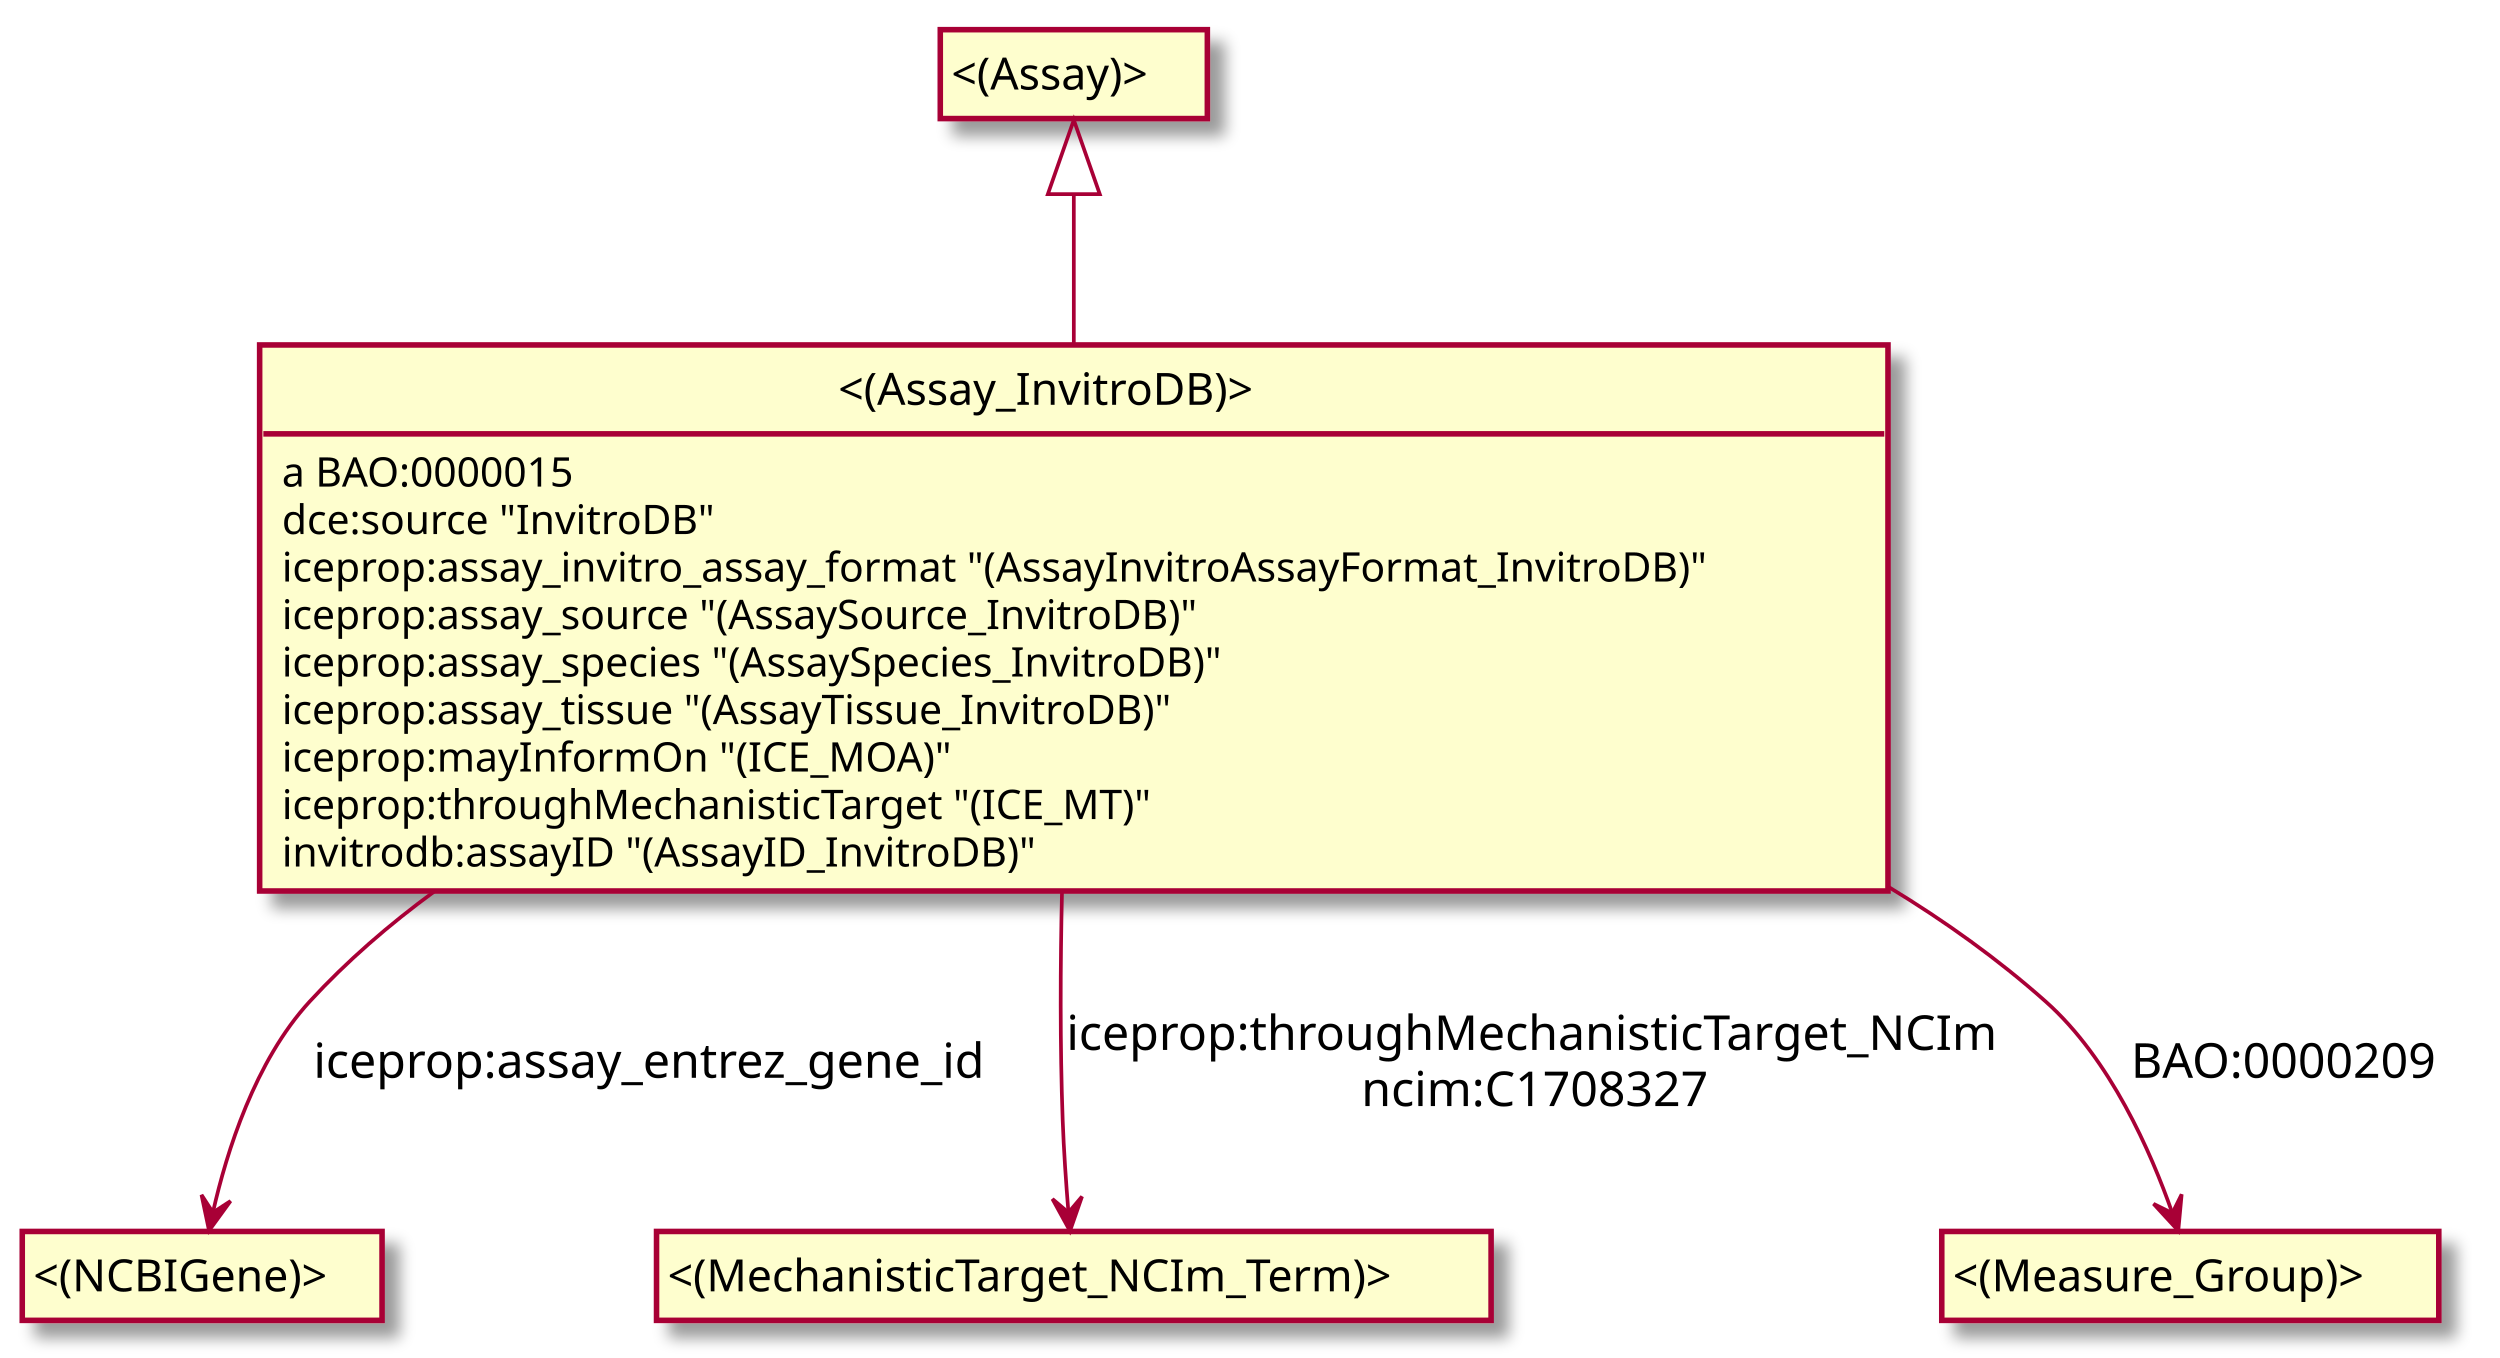
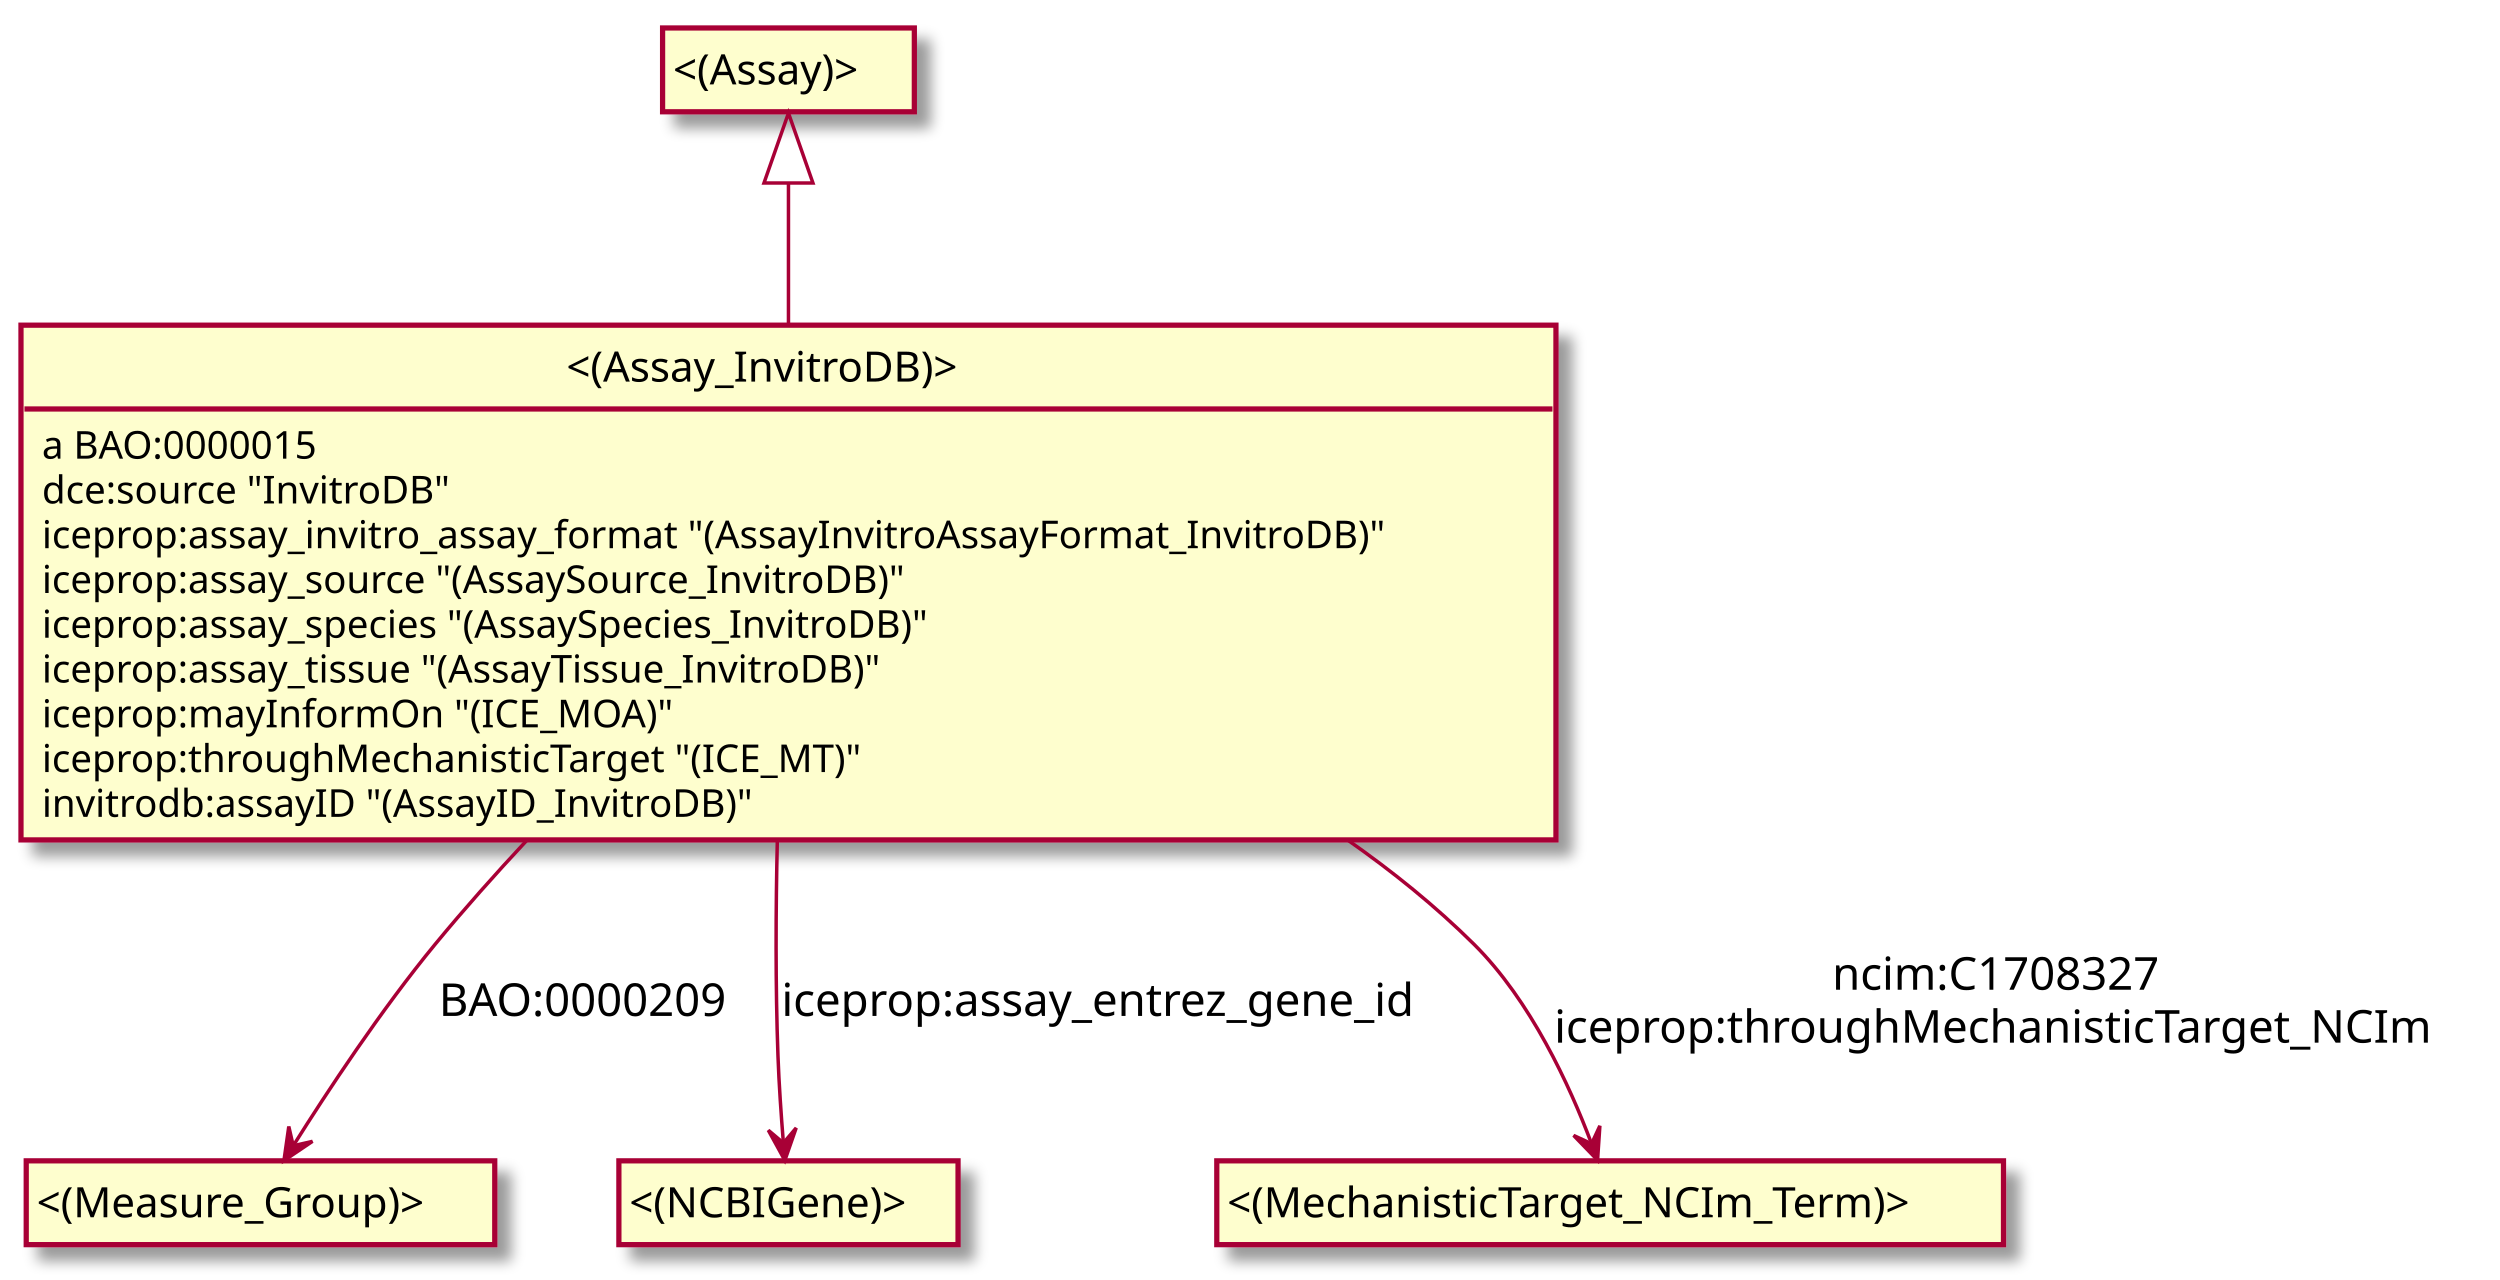
- <svg xmlns="http://www.w3.org/2000/svg" contentScriptType="application/ecmascript" contentStyleType="text/css" height="366px" preserveAspectRatio="none" style="width:674px;height:366px;" version="1.1" viewBox="0 0 674 366" width="674px" zoomAndPan="magnify">
+ <svg xmlns="http://www.w3.org/2000/svg" contentScriptType="application/ecmascript" contentStyleType="text/css" height="366px" preserveAspectRatio="none" style="width:715px;height:366px;" version="1.1" viewBox="0 0 715 366" width="715px" zoomAndPan="magnify">
  <defs>
-     <filter height="300%" id="f17mybofv9m4rj" width="300%" x="-1" y="-1">
+     <filter height="300%" id="fubbsmwmk5whl" width="300%" x="-1" y="-1">
      <feGaussianBlur result="blurOut" stdDeviation="2.0" />
      <feColorMatrix in="blurOut" result="blurOut2" type="matrix" values="0 0 0 0 0 0 0 0 0 0 0 0 0 0 0 0 0 0 .4 0" />
      <feOffset dx="4.0" dy="4.0" in="blurOut2" result="blurOut3" />
      <feBlend in="SourceGraphic" in2="blurOut3" mode="normal" />
    </filter>
  </defs>
  <g>
-     <rect fill="#FEFECE" filter="url(#f17mybofv9m4rj)" height="147.211" id="_Assay_InvitroDB_" style="stroke: #A80036; stroke-width: 1.5;" width="439" x="70" y="93" />
-     <text fill="#000000" font-family="sans-serif" font-size="12" lengthAdjust="spacingAndGlyphs" textLength="127" x="226" y="109.139">&lt;(Assay_InvitroDB)&gt;</text>
-     <line style="stroke: #A80036; stroke-width: 1.5;" x1="71" x2="508" y1="116.969" y2="116.969" />
-     <text fill="#000000" font-family="sans-serif" font-size="11" lengthAdjust="spacingAndGlyphs" textLength="88" x="76" y="131.179">a BAO:0000015</text>
-     <text fill="#000000" font-family="sans-serif" font-size="11" lengthAdjust="spacingAndGlyphs" textLength="128" x="76" y="143.984">dce:source "InvitroDB"</text>
-     <text fill="#000000" font-family="sans-serif" font-size="11" lengthAdjust="spacingAndGlyphs" textLength="427" x="76" y="156.789">iceprop:assay_invitro_assay_format "(AssayInvitroAssayFormat_InvitroDB)"</text>
-     <text fill="#000000" font-family="sans-serif" font-size="11" lengthAdjust="spacingAndGlyphs" textLength="278" x="76" y="169.593">iceprop:assay_source "(AssaySource_InvitroDB)"</text>
-     <text fill="#000000" font-family="sans-serif" font-size="11" lengthAdjust="spacingAndGlyphs" textLength="288" x="76" y="182.398">iceprop:assay_species "(AssaySpecies_InvitroDB)"</text>
-     <text fill="#000000" font-family="sans-serif" font-size="11" lengthAdjust="spacingAndGlyphs" textLength="272" x="76" y="195.203">iceprop:assay_tissue "(AssayTissue_InvitroDB)"</text>
-     <text fill="#000000" font-family="sans-serif" font-size="11" lengthAdjust="spacingAndGlyphs" textLength="194" x="76" y="208.007">iceprop:mayInformOn "(ICE_MOA)"</text>
-     <text fill="#000000" font-family="sans-serif" font-size="11" lengthAdjust="spacingAndGlyphs" textLength="255" x="76" y="220.812">iceprop:throughMechanisticTarget "(ICE_MT)"</text>
-     <text fill="#000000" font-family="sans-serif" font-size="11" lengthAdjust="spacingAndGlyphs" textLength="222" x="76" y="233.617">invitrodb:assayID "(AssayID_InvitroDB)"</text>
-     <rect fill="#FEFECE" filter="url(#f17mybofv9m4rj)" height="23.969" id="_NCBIGene_" style="stroke: #A80036; stroke-width: 1.5;" width="97" x="6" y="332" />
-     <text fill="#000000" font-family="sans-serif" font-size="12" lengthAdjust="spacingAndGlyphs" textLength="91" x="9" y="348.139">&lt;(NCBIGene)&gt;</text>
-     <rect fill="#FEFECE" filter="url(#f17mybofv9m4rj)" height="23.969" id="_MechanisticTarget_NCIm_Term_" style="stroke: #A80036; stroke-width: 1.5;" width="225" x="177" y="332" />
-     <text fill="#000000" font-family="sans-serif" font-size="12" lengthAdjust="spacingAndGlyphs" textLength="219" x="180" y="348.139">&lt;(MechanisticTarget_NCIm_Term)&gt;</text>
-     <rect fill="#FEFECE" filter="url(#f17mybofv9m4rj)" height="23.969" id="_Assay_" style="stroke: #A80036; stroke-width: 1.5;" width="72" x="253.5" y="8" />
-     <text fill="#000000" font-family="sans-serif" font-size="12" lengthAdjust="spacingAndGlyphs" textLength="66" x="256.5" y="24.139">&lt;(Assay)&gt;</text>
-     <rect fill="#FEFECE" filter="url(#f17mybofv9m4rj)" height="23.969" id="_Measure_Group_" style="stroke: #A80036; stroke-width: 1.5;" width="134" x="523.5" y="332" />
-     <text fill="#000000" font-family="sans-serif" font-size="12" lengthAdjust="spacingAndGlyphs" textLength="128" x="526.5" y="348.139">&lt;(Measure_Group)&gt;</text>
-     <path d="M117.13,240.31 C104.92,249.25 93.51,259.12 83.5,270 C68.74,286.05 61.1,310.54 57.45,326.65 " fill="none" id="_Assay_InvitroDB_-&gt;_NCBIGene_" style="stroke: #A80036; stroke-width: 1.0;" />
-     <polygon fill="#A80036" points="56.36,331.77,62.151,323.803,57.404,326.88,54.327,322.133,56.36,331.77" style="stroke: #A80036; stroke-width: 1.0;" />
-     <text fill="#000000" font-family="sans-serif" font-size="13" lengthAdjust="spacingAndGlyphs" textLength="193" x="84.5" y="290.567">iceprop:assay_entrez_gene_id</text>
-     <path d="M286.32,240.11 C285.86,260.16 285.77,281.93 286.5,302 C286.79,310.07 287.42,319.02 288.02,326.49 " fill="none" id="_Assay_InvitroDB_-&gt;_MechanisticTarget_NCIm_Term_" style="stroke: #A80036; stroke-width: 1.0;" />
-     <polygon fill="#A80036" points="288.47,331.88,291.709,322.579,288.055,326.897,283.736,323.243,288.47,331.88" style="stroke: #A80036; stroke-width: 1.0;" />
-     <text fill="#000000" font-family="sans-serif" font-size="13" lengthAdjust="spacingAndGlyphs" textLength="259" x="287.5" y="283.067">iceprop:throughMechanisticTarget_NCIm</text>
-     <text fill="#000000" font-family="sans-serif" font-size="13" lengthAdjust="spacingAndGlyphs" textLength="100" x="367" y="298.2">ncim:C1708327</text>
-     <path d="M289.5,52.59 C289.5,64.56 289.5,78.75 289.5,92.95 " fill="none" id="_Assay_&lt;-_Assay_InvitroDB_" style="stroke: #A80036; stroke-width: 1.0;" />
-     <polygon fill="none" points="282.5,52.34,289.5,32.34,296.5,52.34,282.5,52.34" style="stroke: #A80036; stroke-width: 1.0;" />
-     <path d="M509.26,239.19 C524.34,248.33 538.63,258.56 551.5,270 C568.92,285.48 579.93,310.66 585.65,327.02 " fill="none" id="_Assay_InvitroDB_-&gt;_Measure_Group_" style="stroke: #A80036; stroke-width: 1.0;" />
-     <polygon fill="#A80036" points="587.26,331.8,588.173,321.994,585.662,327.062,580.593,324.551,587.26,331.8" style="stroke: #A80036; stroke-width: 1.0;" />
-     <text fill="#000000" font-family="sans-serif" font-size="13" lengthAdjust="spacingAndGlyphs" textLength="88" x="574.5" y="290.567">BAO:0000209</text>
+     <rect fill="#FEFECE" filter="url(#fubbsmwmk5whl)" height="147.211" id="_Assay_InvitroDB_" style="stroke: #A80036; stroke-width: 1.5;" width="439" x="6" y="93" />
+     <text fill="#000000" font-family="sans-serif" font-size="12" lengthAdjust="spacingAndGlyphs" textLength="127" x="162" y="109.139">&lt;(Assay_InvitroDB)&gt;</text>
+     <line style="stroke: #A80036; stroke-width: 1.5;" x1="7" x2="444" y1="116.969" y2="116.969" />
+     <text fill="#000000" font-family="sans-serif" font-size="11" lengthAdjust="spacingAndGlyphs" textLength="88" x="12" y="131.179">a BAO:0000015</text>
+     <text fill="#000000" font-family="sans-serif" font-size="11" lengthAdjust="spacingAndGlyphs" textLength="128" x="12" y="143.984">dce:source "InvitroDB"</text>
+     <text fill="#000000" font-family="sans-serif" font-size="11" lengthAdjust="spacingAndGlyphs" textLength="427" x="12" y="156.789">iceprop:assay_invitro_assay_format "(AssayInvitroAssayFormat_InvitroDB)"</text>
+     <text fill="#000000" font-family="sans-serif" font-size="11" lengthAdjust="spacingAndGlyphs" textLength="278" x="12" y="169.593">iceprop:assay_source "(AssaySource_InvitroDB)"</text>
+     <text fill="#000000" font-family="sans-serif" font-size="11" lengthAdjust="spacingAndGlyphs" textLength="288" x="12" y="182.398">iceprop:assay_species "(AssaySpecies_InvitroDB)"</text>
+     <text fill="#000000" font-family="sans-serif" font-size="11" lengthAdjust="spacingAndGlyphs" textLength="272" x="12" y="195.203">iceprop:assay_tissue "(AssayTissue_InvitroDB)"</text>
+     <text fill="#000000" font-family="sans-serif" font-size="11" lengthAdjust="spacingAndGlyphs" textLength="194" x="12" y="208.007">iceprop:mayInformOn "(ICE_MOA)"</text>
+     <text fill="#000000" font-family="sans-serif" font-size="11" lengthAdjust="spacingAndGlyphs" textLength="255" x="12" y="220.812">iceprop:throughMechanisticTarget "(ICE_MT)"</text>
+     <text fill="#000000" font-family="sans-serif" font-size="11" lengthAdjust="spacingAndGlyphs" textLength="222" x="12" y="233.617">invitrodb:assayID "(AssayID_InvitroDB)"</text>
+     <rect fill="#FEFECE" filter="url(#fubbsmwmk5whl)" height="23.969" id="_Measure_Group_" style="stroke: #A80036; stroke-width: 1.5;" width="134" x="7.5" y="332" />
+     <text fill="#000000" font-family="sans-serif" font-size="12" lengthAdjust="spacingAndGlyphs" textLength="128" x="10.5" y="348.139">&lt;(Measure_Group)&gt;</text>
+     <rect fill="#FEFECE" filter="url(#fubbsmwmk5whl)" height="23.969" id="_NCBIGene_" style="stroke: #A80036; stroke-width: 1.5;" width="97" x="177" y="332" />
+     <text fill="#000000" font-family="sans-serif" font-size="12" lengthAdjust="spacingAndGlyphs" textLength="91" x="180" y="348.139">&lt;(NCBIGene)&gt;</text>
+     <rect fill="#FEFECE" filter="url(#fubbsmwmk5whl)" height="23.969" id="_Assay_" style="stroke: #A80036; stroke-width: 1.5;" width="72" x="189.5" y="8" />
+     <text fill="#000000" font-family="sans-serif" font-size="12" lengthAdjust="spacingAndGlyphs" textLength="66" x="192.5" y="24.139">&lt;(Assay)&gt;</text>
+     <rect fill="#FEFECE" filter="url(#fubbsmwmk5whl)" height="23.969" id="_MechanisticTarget_NCIm_Term_" style="stroke: #A80036; stroke-width: 1.5;" width="225" x="348" y="332" />
+     <text fill="#000000" font-family="sans-serif" font-size="12" lengthAdjust="spacingAndGlyphs" textLength="219" x="351" y="348.139">&lt;(MechanisticTarget_NCIm_Term)&gt;</text>
+     <path d="M150.78,240.22 C141.66,249.99 132.68,260.07 124.5,270 C109.01,288.8 93.52,312.32 83.98,327.5 " fill="none" id="_Assay_InvitroDB_-&gt;_Measure_Group_" style="stroke: #A80036; stroke-width: 1.0;" />
+     <polygon fill="#A80036" points="81.21,331.93,89.377,326.425,83.864,327.692,82.597,322.179,81.21,331.93" style="stroke: #A80036; stroke-width: 1.0;" />
+     <text fill="#000000" font-family="sans-serif" font-size="13" lengthAdjust="spacingAndGlyphs" textLength="88" x="125.5" y="290.567">BAO:0000209</text>
+     <path d="M222.32,240.11 C221.86,260.16 221.77,281.93 222.5,302 C222.79,310.07 223.42,319.02 224.02,326.49 " fill="none" id="_Assay_InvitroDB_-&gt;_NCBIGene_" style="stroke: #A80036; stroke-width: 1.0;" />
+     <polygon fill="#A80036" points="224.47,331.88,227.709,322.579,224.055,326.897,219.736,323.243,224.47,331.88" style="stroke: #A80036; stroke-width: 1.0;" />
+     <text fill="#000000" font-family="sans-serif" font-size="13" lengthAdjust="spacingAndGlyphs" textLength="193" x="223.5" y="290.567">iceprop:assay_entrez_gene_id</text>
+     <path d="M225.5,52.59 C225.5,64.56 225.5,78.75 225.5,92.95 " fill="none" id="_Assay_&lt;-_Assay_InvitroDB_" style="stroke: #A80036; stroke-width: 1.0;" />
+     <polygon fill="none" points="218.5,52.34,225.5,32.34,232.5,52.34,218.5,52.34" style="stroke: #A80036; stroke-width: 1.0;" />
+     <path d="M385.34,240.18 C398.31,249.25 410.59,259.19 421.5,270 C437.82,286.18 448.97,310.63 455.04,326.71 " fill="none" id="_Assay_InvitroDB_-&gt;_MechanisticTarget_NCIm_Term_" style="stroke: #A80036; stroke-width: 1.0;" />
+     <polygon fill="#A80036" points="456.9,331.81,457.564,321.984,455.182,327.114,450.051,324.732,456.9,331.81" style="stroke: #A80036; stroke-width: 1.0;" />
+     <text fill="#000000" font-family="sans-serif" font-size="13" lengthAdjust="spacingAndGlyphs" textLength="100" x="524" y="283.067">ncim:C1708327</text>
+     <text fill="#000000" font-family="sans-serif" font-size="13" lengthAdjust="spacingAndGlyphs" textLength="259" x="444.5" y="298.2">iceprop:throughMechanisticTarget_NCIm</text>
  </g>
</svg>
